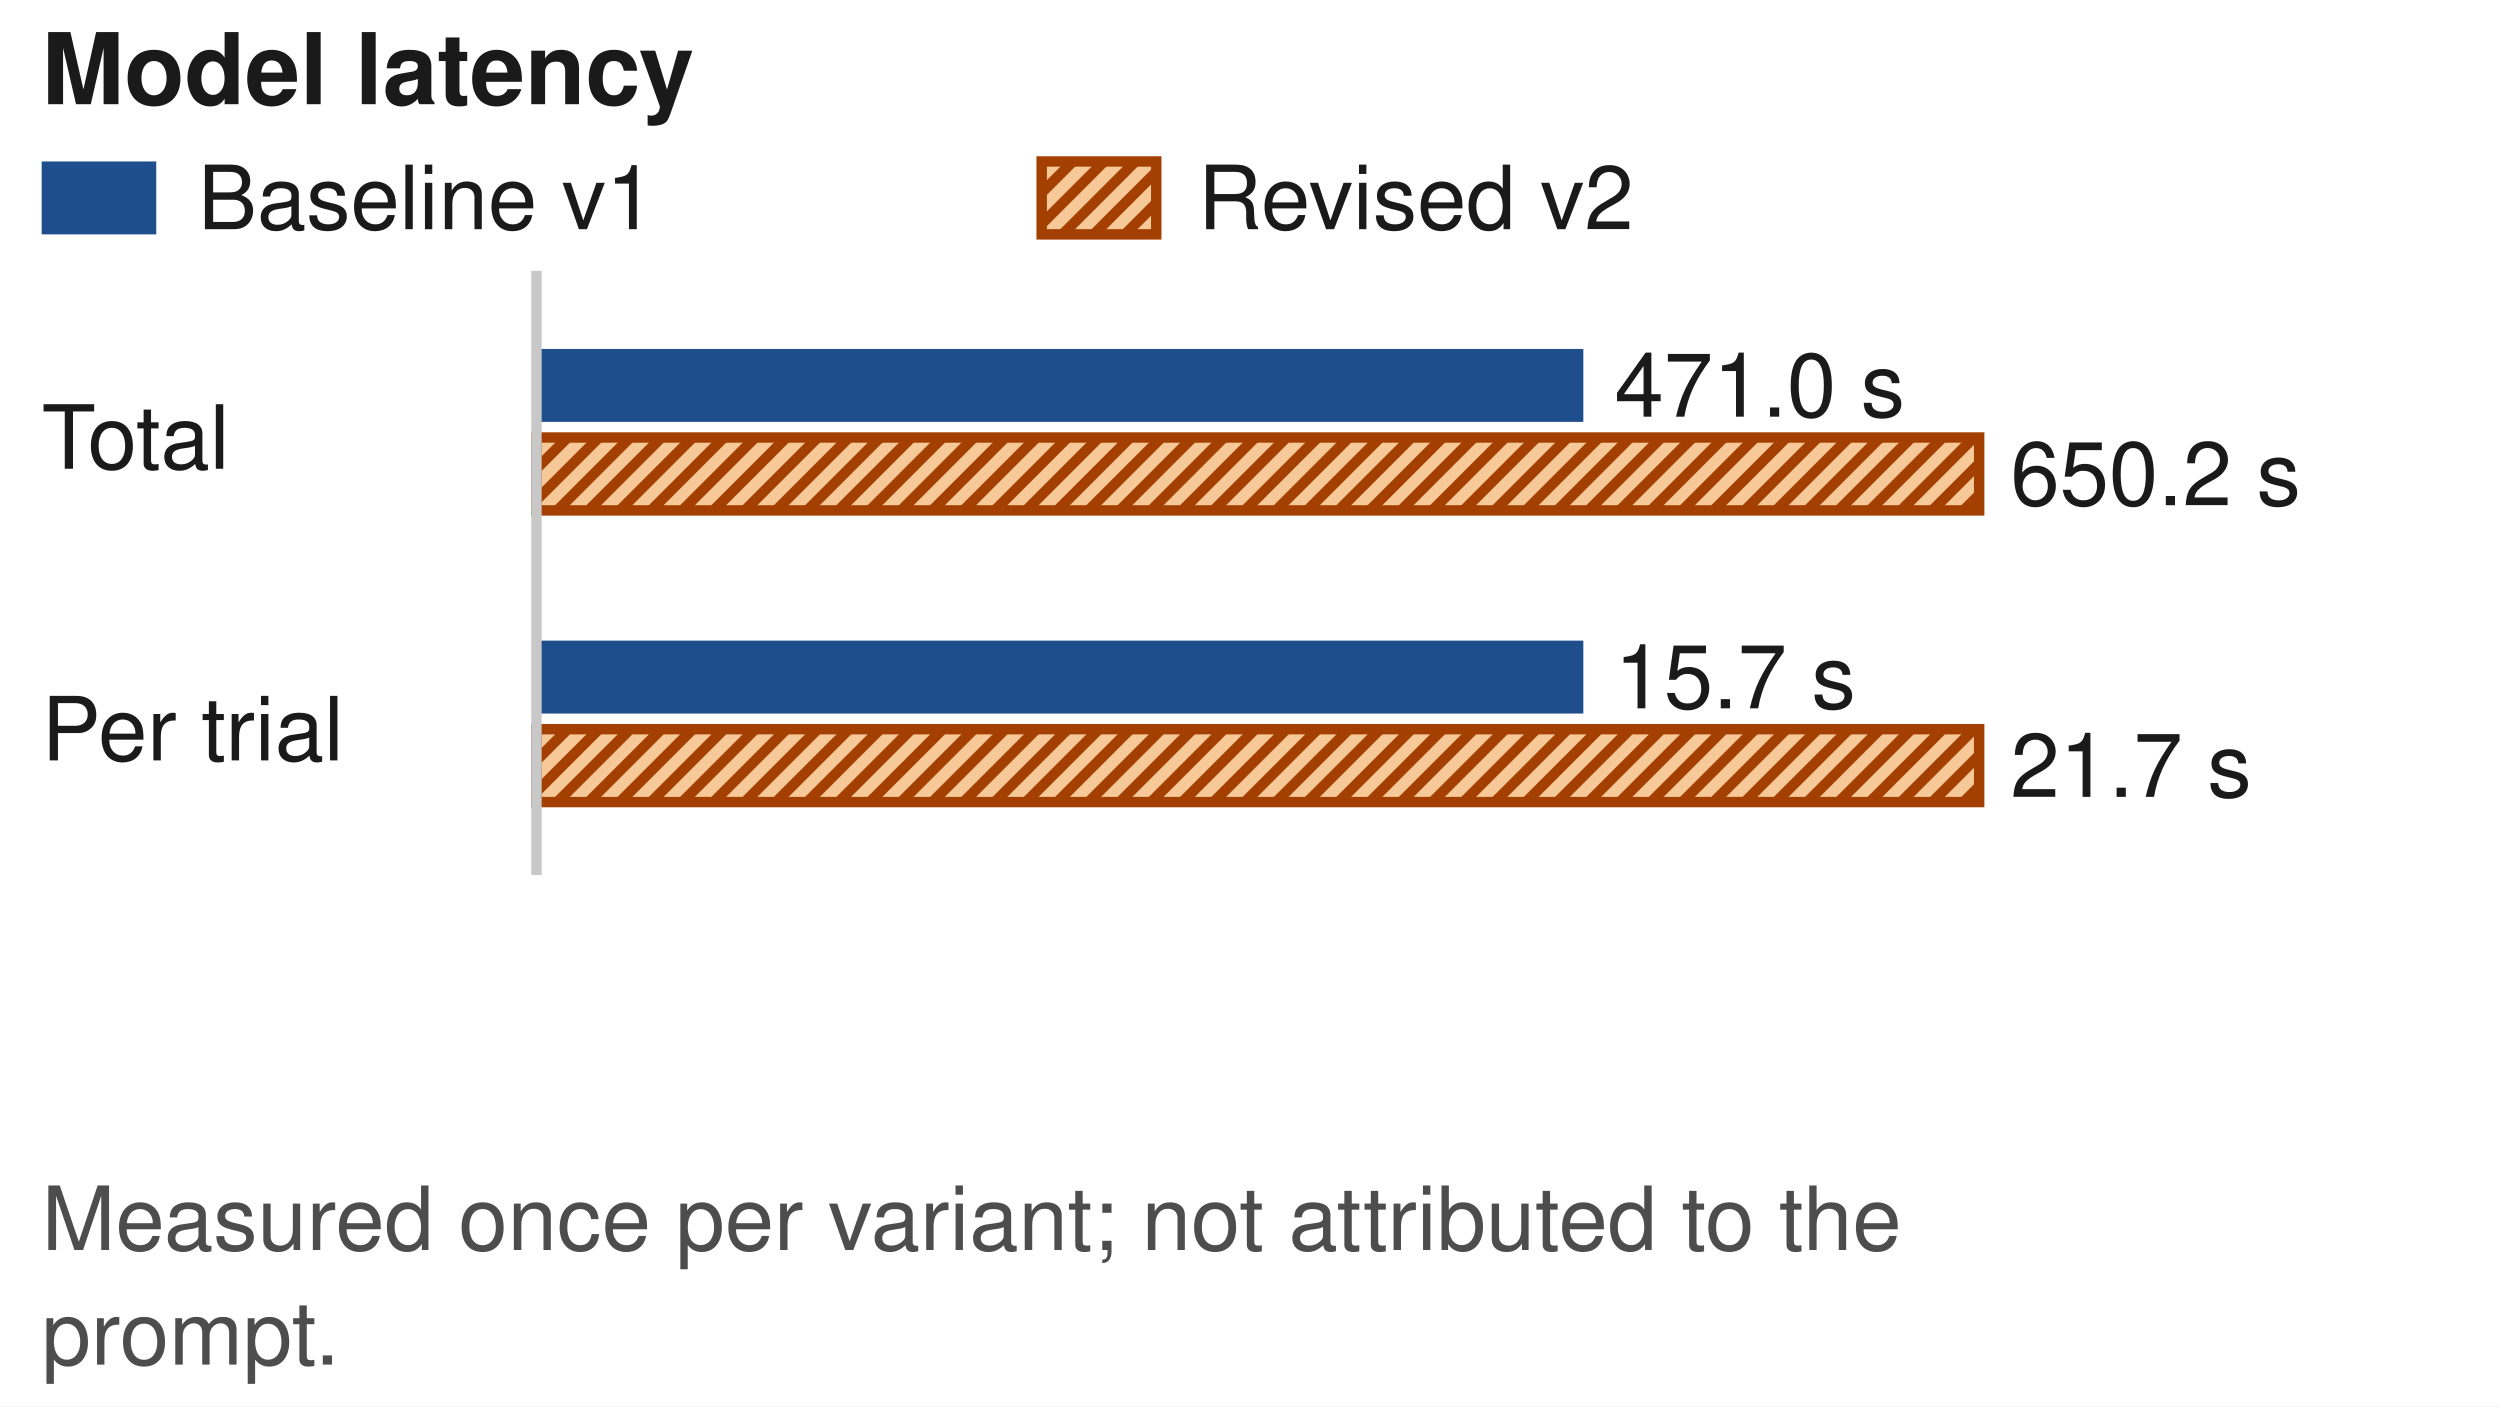
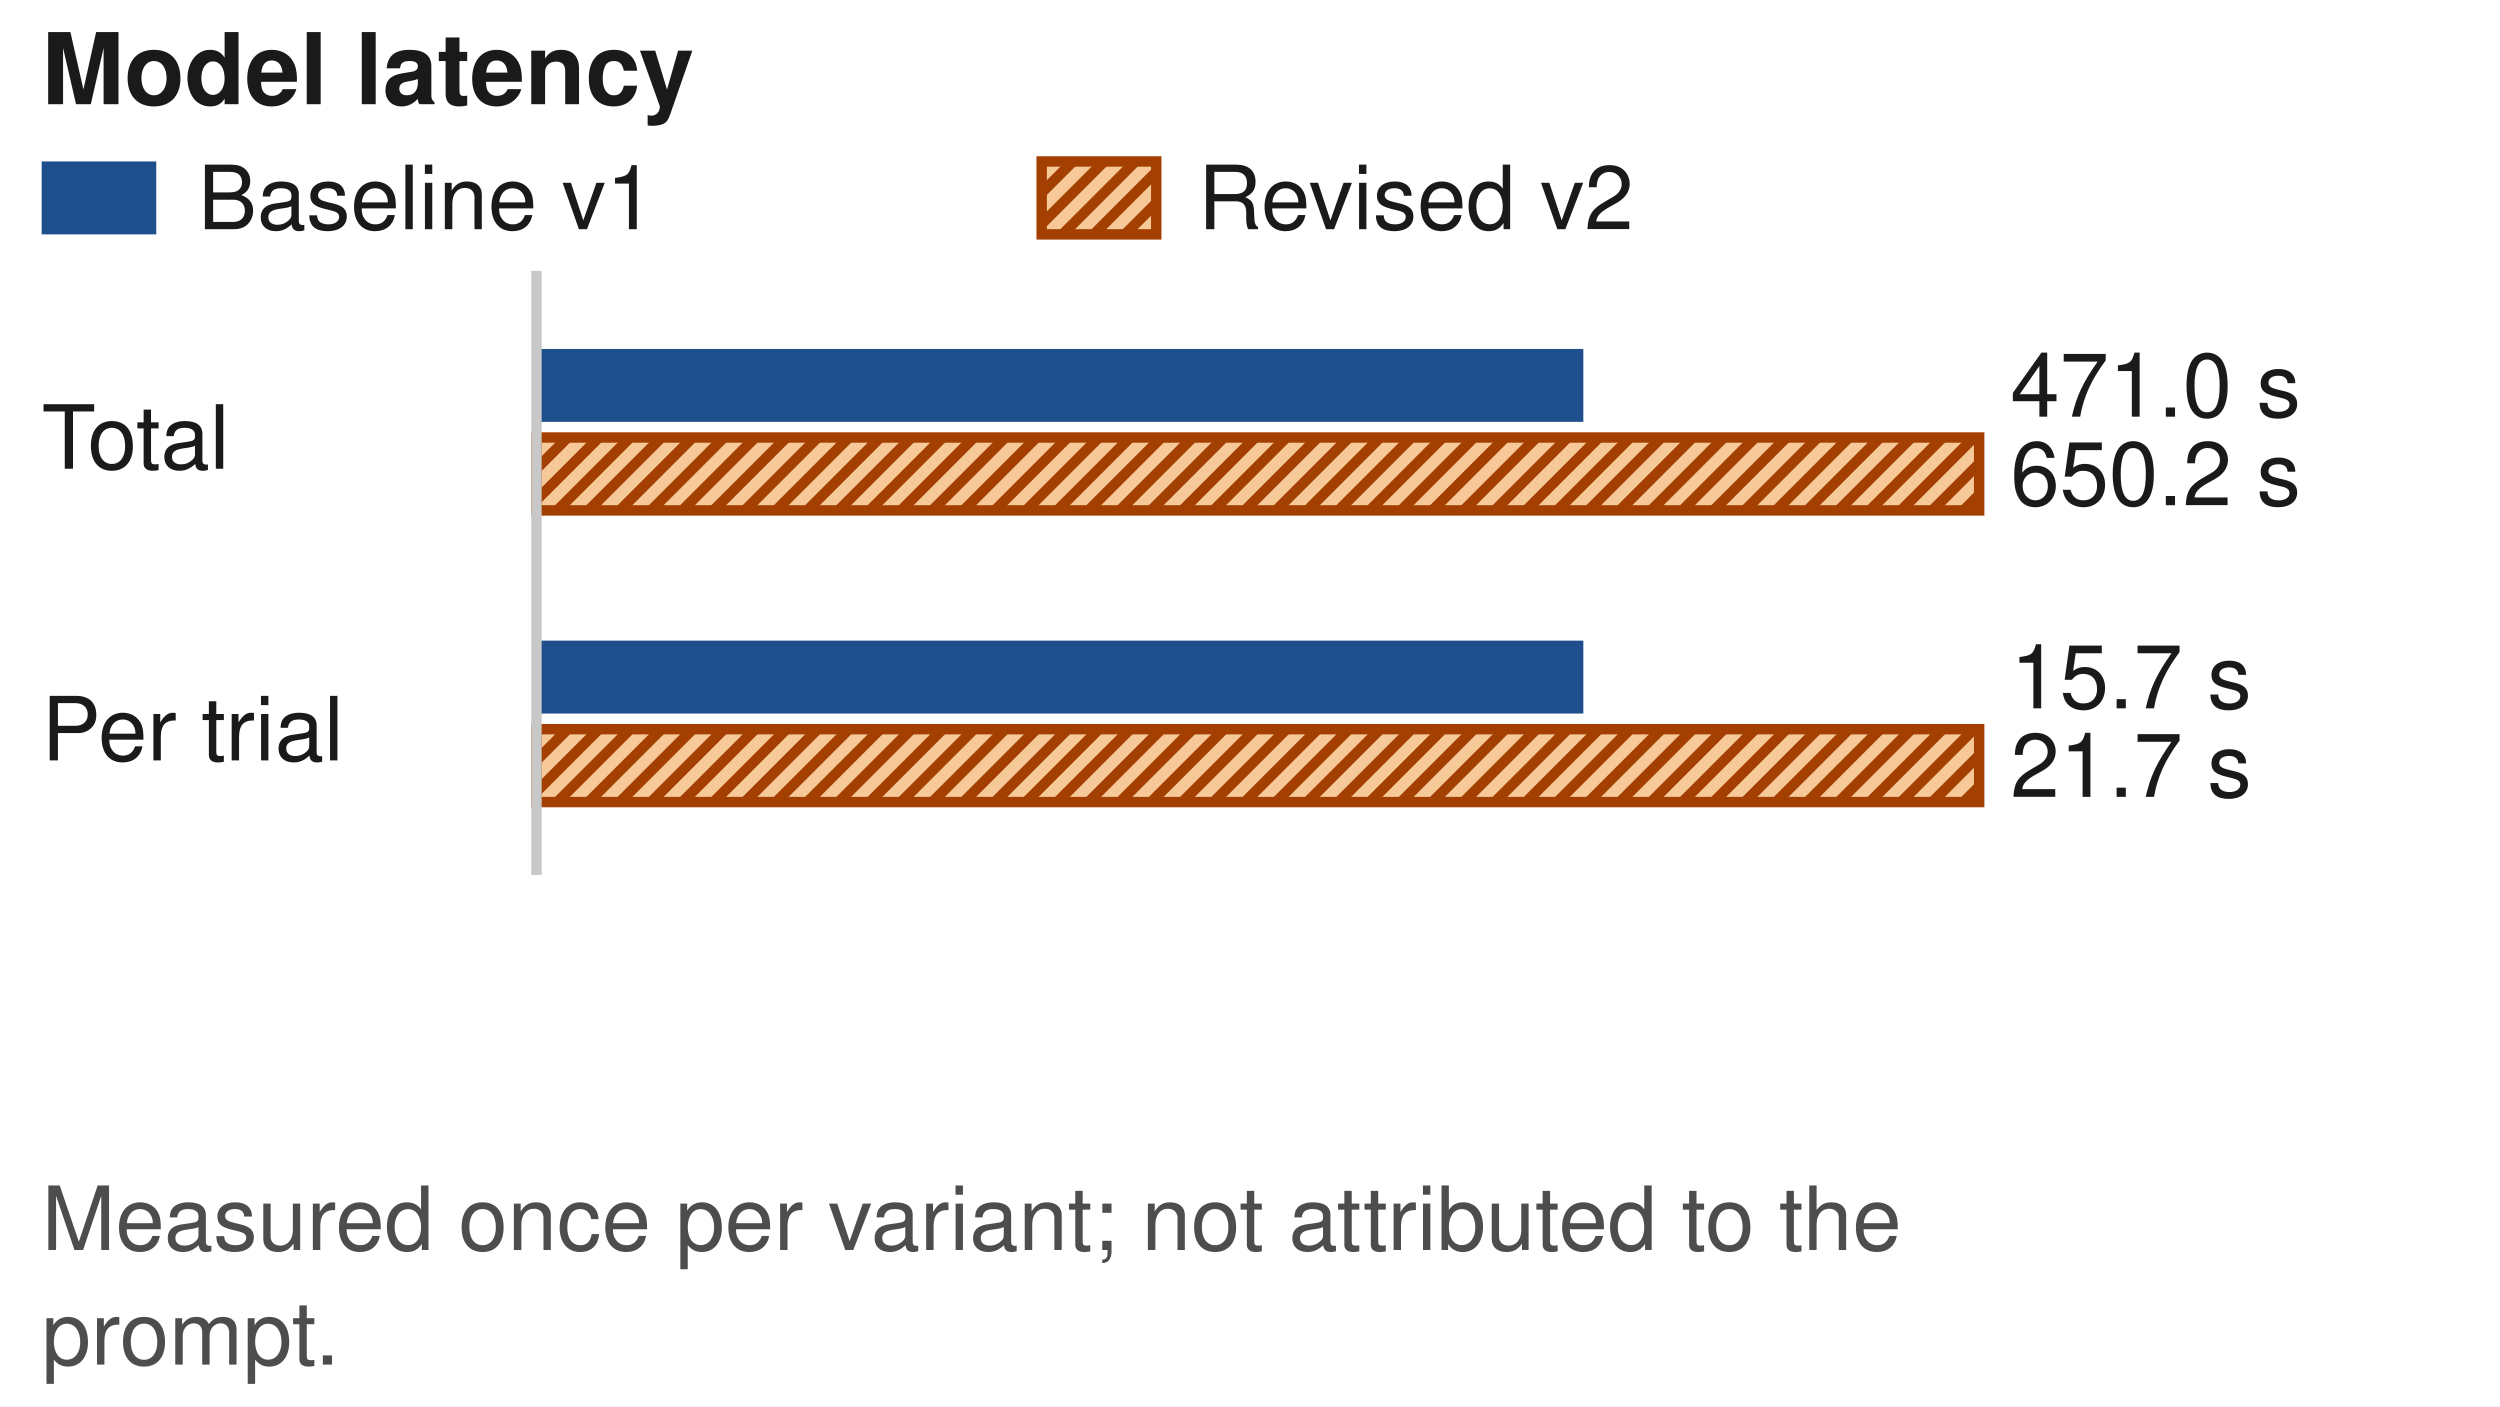
<svg xmlns="http://www.w3.org/2000/svg" viewBox="0 0 480 270" width="480" height="270" role="img" aria-labelledby="efficiency-latency-compact-title efficiency-latency-compact-desc">
  <style>text{font-family:system-ui,-apple-system,"Segoe UI",Helvetica,Arial,sans-serif}</style>
  <rect x="0" y="0" width="480" height="270" fill="#ffffff" />
  <text x="8" y="20" font-size="19" font-weight="bold" fill="#1a1a1a">Model latency</text>
  <rect x="8" y="31" width="22" height="14" fill="#1f4e8c" stroke="none" stroke-width="2" />
  <text x="38" y="44" font-size="17" fill="#1a1a1a">Baseline v1</text>
  <rect x="200" y="31" width="22" height="14" fill="#f7c999" stroke="#a33f00" stroke-width="2" />
  <path d="M200 37L206 31M200 43L212 31M204 45L218 31M210 45L222 33M216 45L222 39" fill="none" stroke="#a33f00" stroke-width="2" />
  <text x="230" y="44" font-size="17" fill="#1a1a1a">Revised v2</text>
  <text x="8" y="90" font-size="17" fill="#1a1a1a">Total</text>
  <rect x="103" y="67" width="201" height="14" fill="#1f4e8c" stroke="none" stroke-width="2" />
-   <text x="310" y="80" font-size="17" fill="#1a1a1a">471.0 s</text>
+   <text x="386" y="80" font-size="17" fill="#1a1a1a">471.0 s</text>
  <rect x="103" y="84" width="277" height="14" fill="#f7c999" stroke="#a33f00" stroke-width="2" />
  <path d="M103 90L109 84M103 96L115 84M107 98L121 84M113 98L127 84M119 98L133 84M125 98L139 84M131 98L145 84M137 98L151 84M143 98L157 84M149 98L163 84M155 98L169 84M161 98L175 84M167 98L181 84M173 98L187 84M179 98L193 84M185 98L199 84M191 98L205 84M197 98L211 84M203 98L217 84M209 98L223 84M215 98L229 84M221 98L235 84M227 98L241 84M233 98L247 84M239 98L253 84M245 98L259 84M251 98L265 84M257 98L271 84M263 98L277 84M269 98L283 84M275 98L289 84M281 98L295 84M287 98L301 84M293 98L307 84M299 98L313 84M305 98L319 84M311 98L325 84M317 98L331 84M323 98L337 84M329 98L343 84M335 98L349 84M341 98L355 84M347 98L361 84M353 98L367 84M359 98L373 84M365 98L379 84M371 98L380 89M377 98L380 95" fill="none" stroke="#a33f00" stroke-width="2" />
  <text x="386" y="97" font-size="17" fill="#1a1a1a">650.2 s</text>
  <text x="8" y="146" font-size="17" fill="#1a1a1a">Per trial</text>
  <rect x="103" y="123" width="201" height="14" fill="#1f4e8c" stroke="none" stroke-width="2" />
-   <text x="310" y="136" font-size="17" fill="#1a1a1a">15.7 s</text>
+   <text x="386" y="136" font-size="17" fill="#1a1a1a">15.7 s</text>
  <rect x="103" y="140" width="277" height="14" fill="#f7c999" stroke="#a33f00" stroke-width="2" />
  <path d="M103 146L109 140M103 152L115 140M107 154L121 140M113 154L127 140M119 154L133 140M125 154L139 140M131 154L145 140M137 154L151 140M143 154L157 140M149 154L163 140M155 154L169 140M161 154L175 140M167 154L181 140M173 154L187 140M179 154L193 140M185 154L199 140M191 154L205 140M197 154L211 140M203 154L217 140M209 154L223 140M215 154L229 140M221 154L235 140M227 154L241 140M233 154L247 140M239 154L253 140M245 154L259 140M251 154L265 140M257 154L271 140M263 154L277 140M269 154L283 140M275 154L289 140M281 154L295 140M287 154L301 140M293 154L307 140M299 154L313 140M305 154L319 140M311 154L325 140M317 154L331 140M323 154L337 140M329 154L343 140M335 154L349 140M341 154L355 140M347 154L361 140M353 154L367 140M359 154L373 140M365 154L379 140M371 154L380 145M377 154L380 151" fill="none" stroke="#a33f00" stroke-width="2" />
  <text x="386" y="153" font-size="17" fill="#1a1a1a">21.7 s</text>
  <path d="M103 52V168" stroke="#c8c8c8" stroke-width="2" fill="none" />
  <text x="8" y="240" font-size="17" fill="#4d4d4d">Measured once per variant; not attributed to the</text>
  <text x="8" y="262" font-size="17" fill="#4d4d4d">prompt.</text>
</svg>
